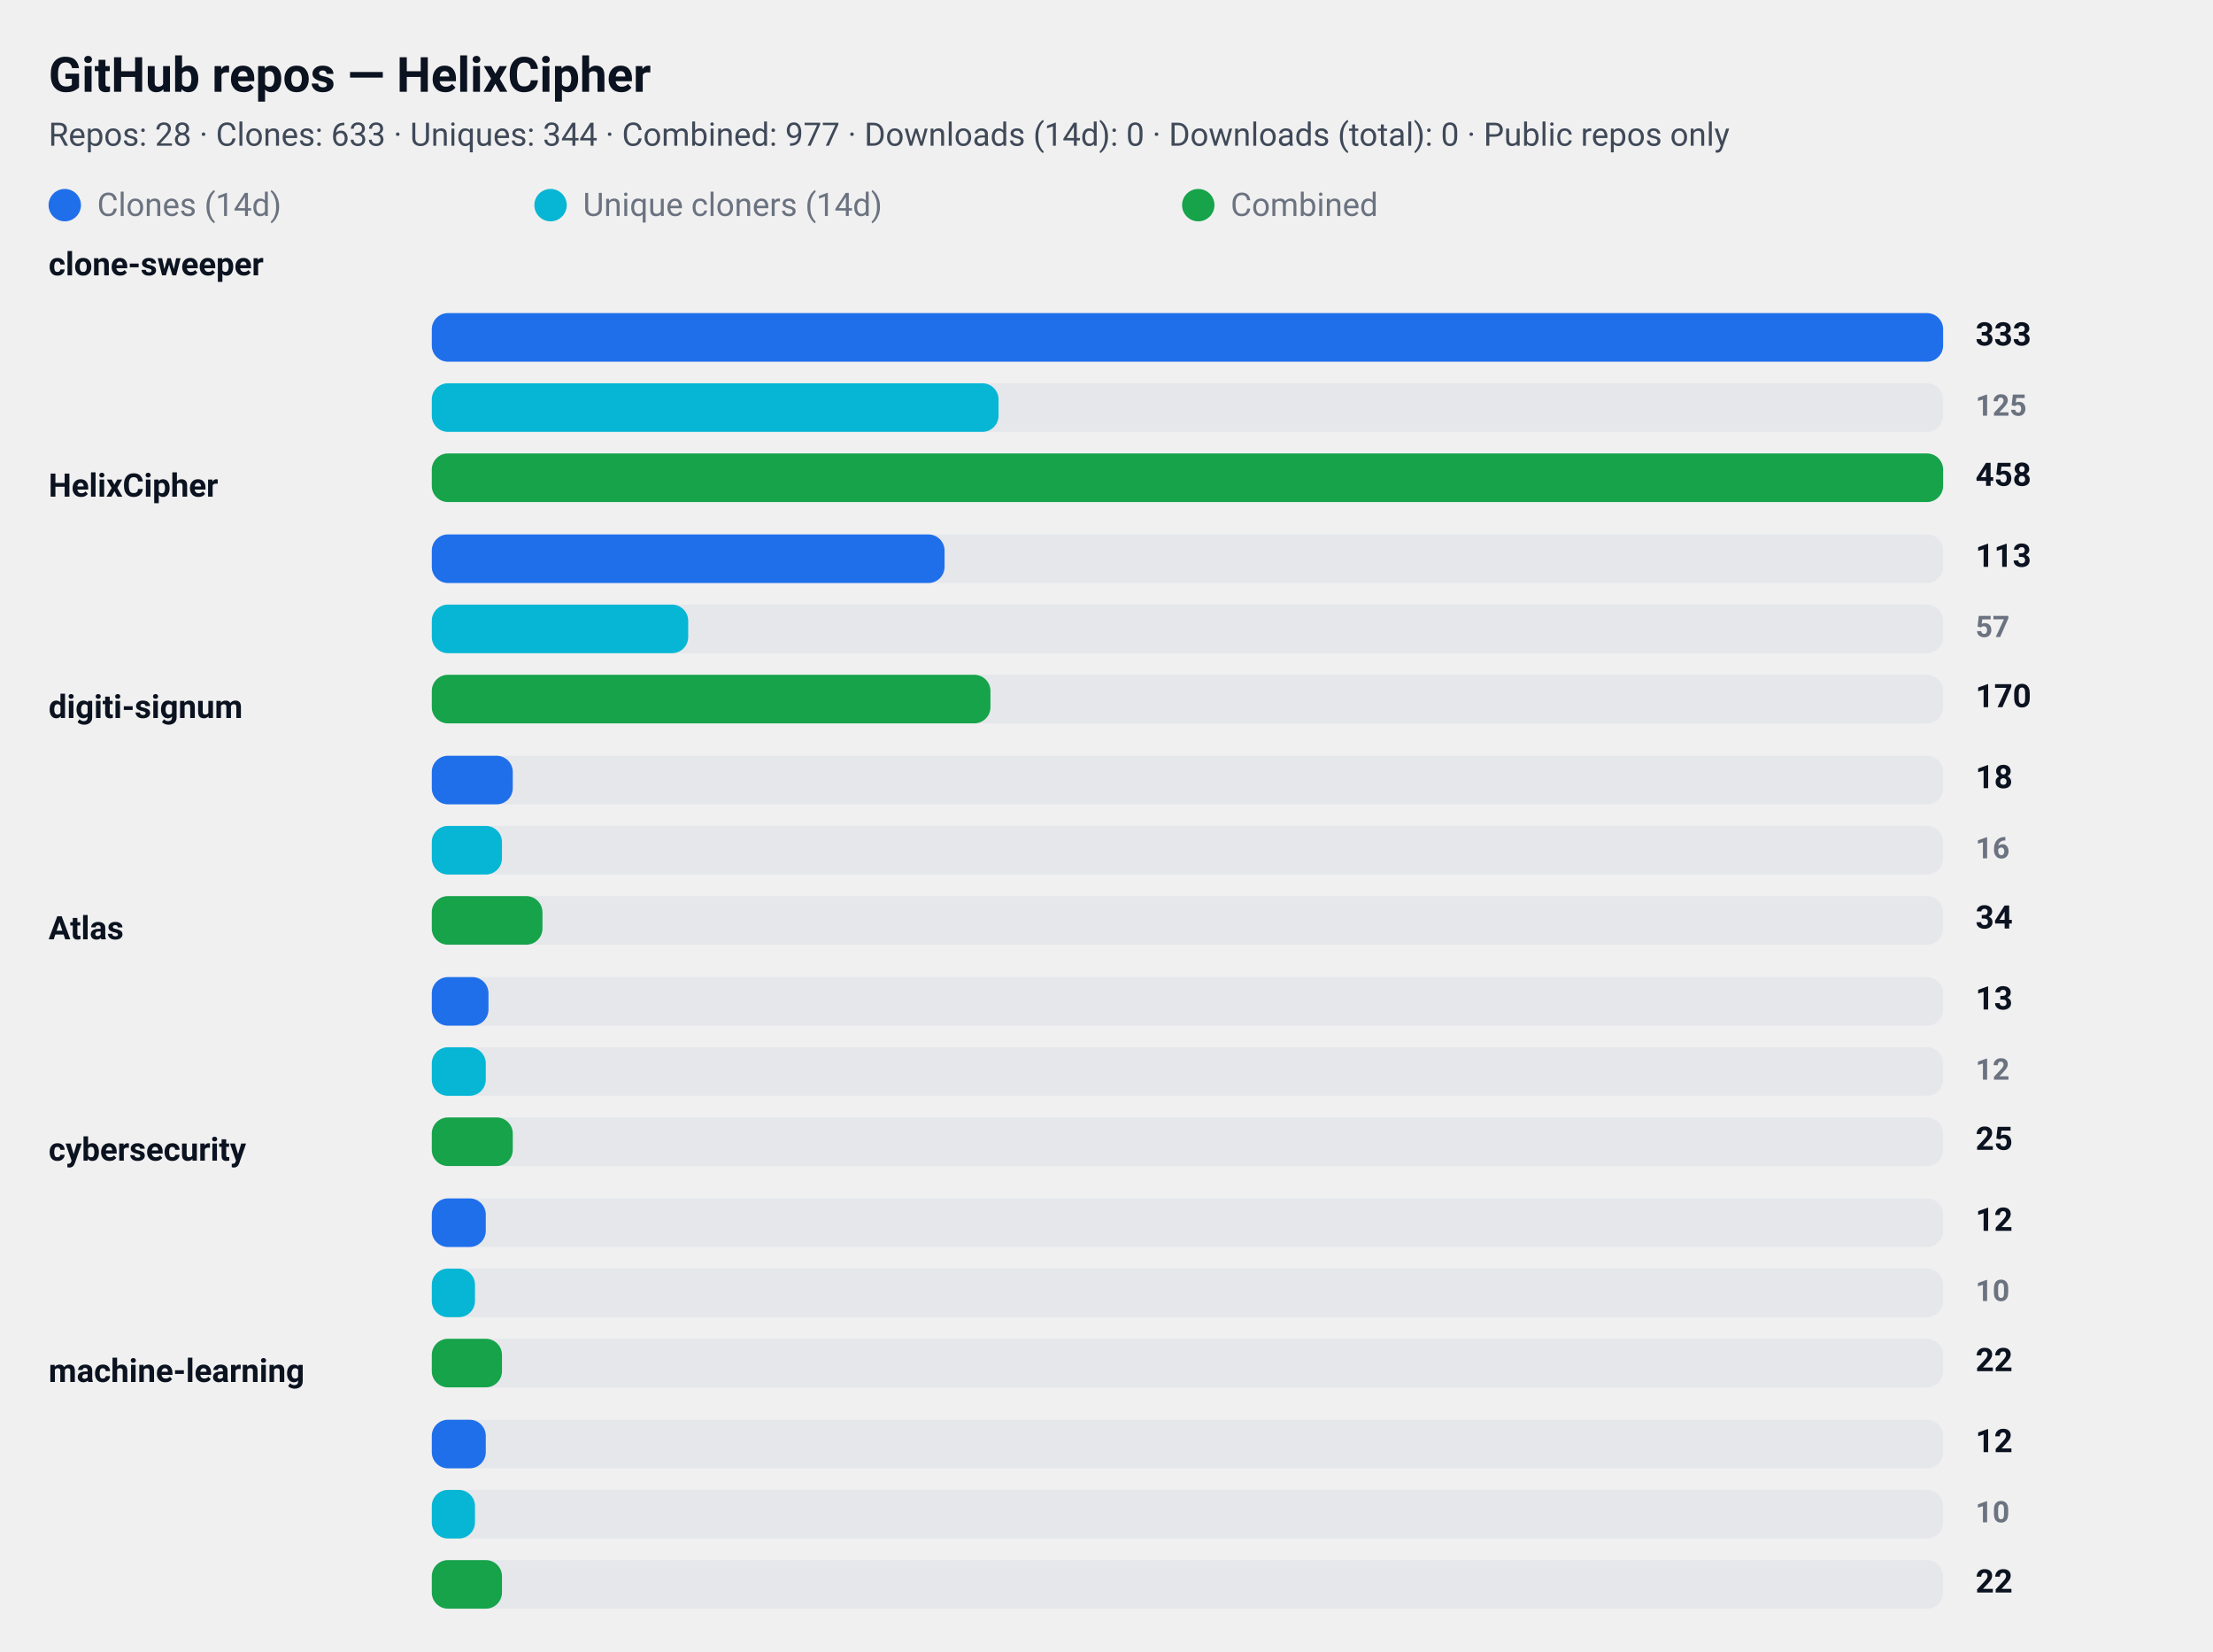
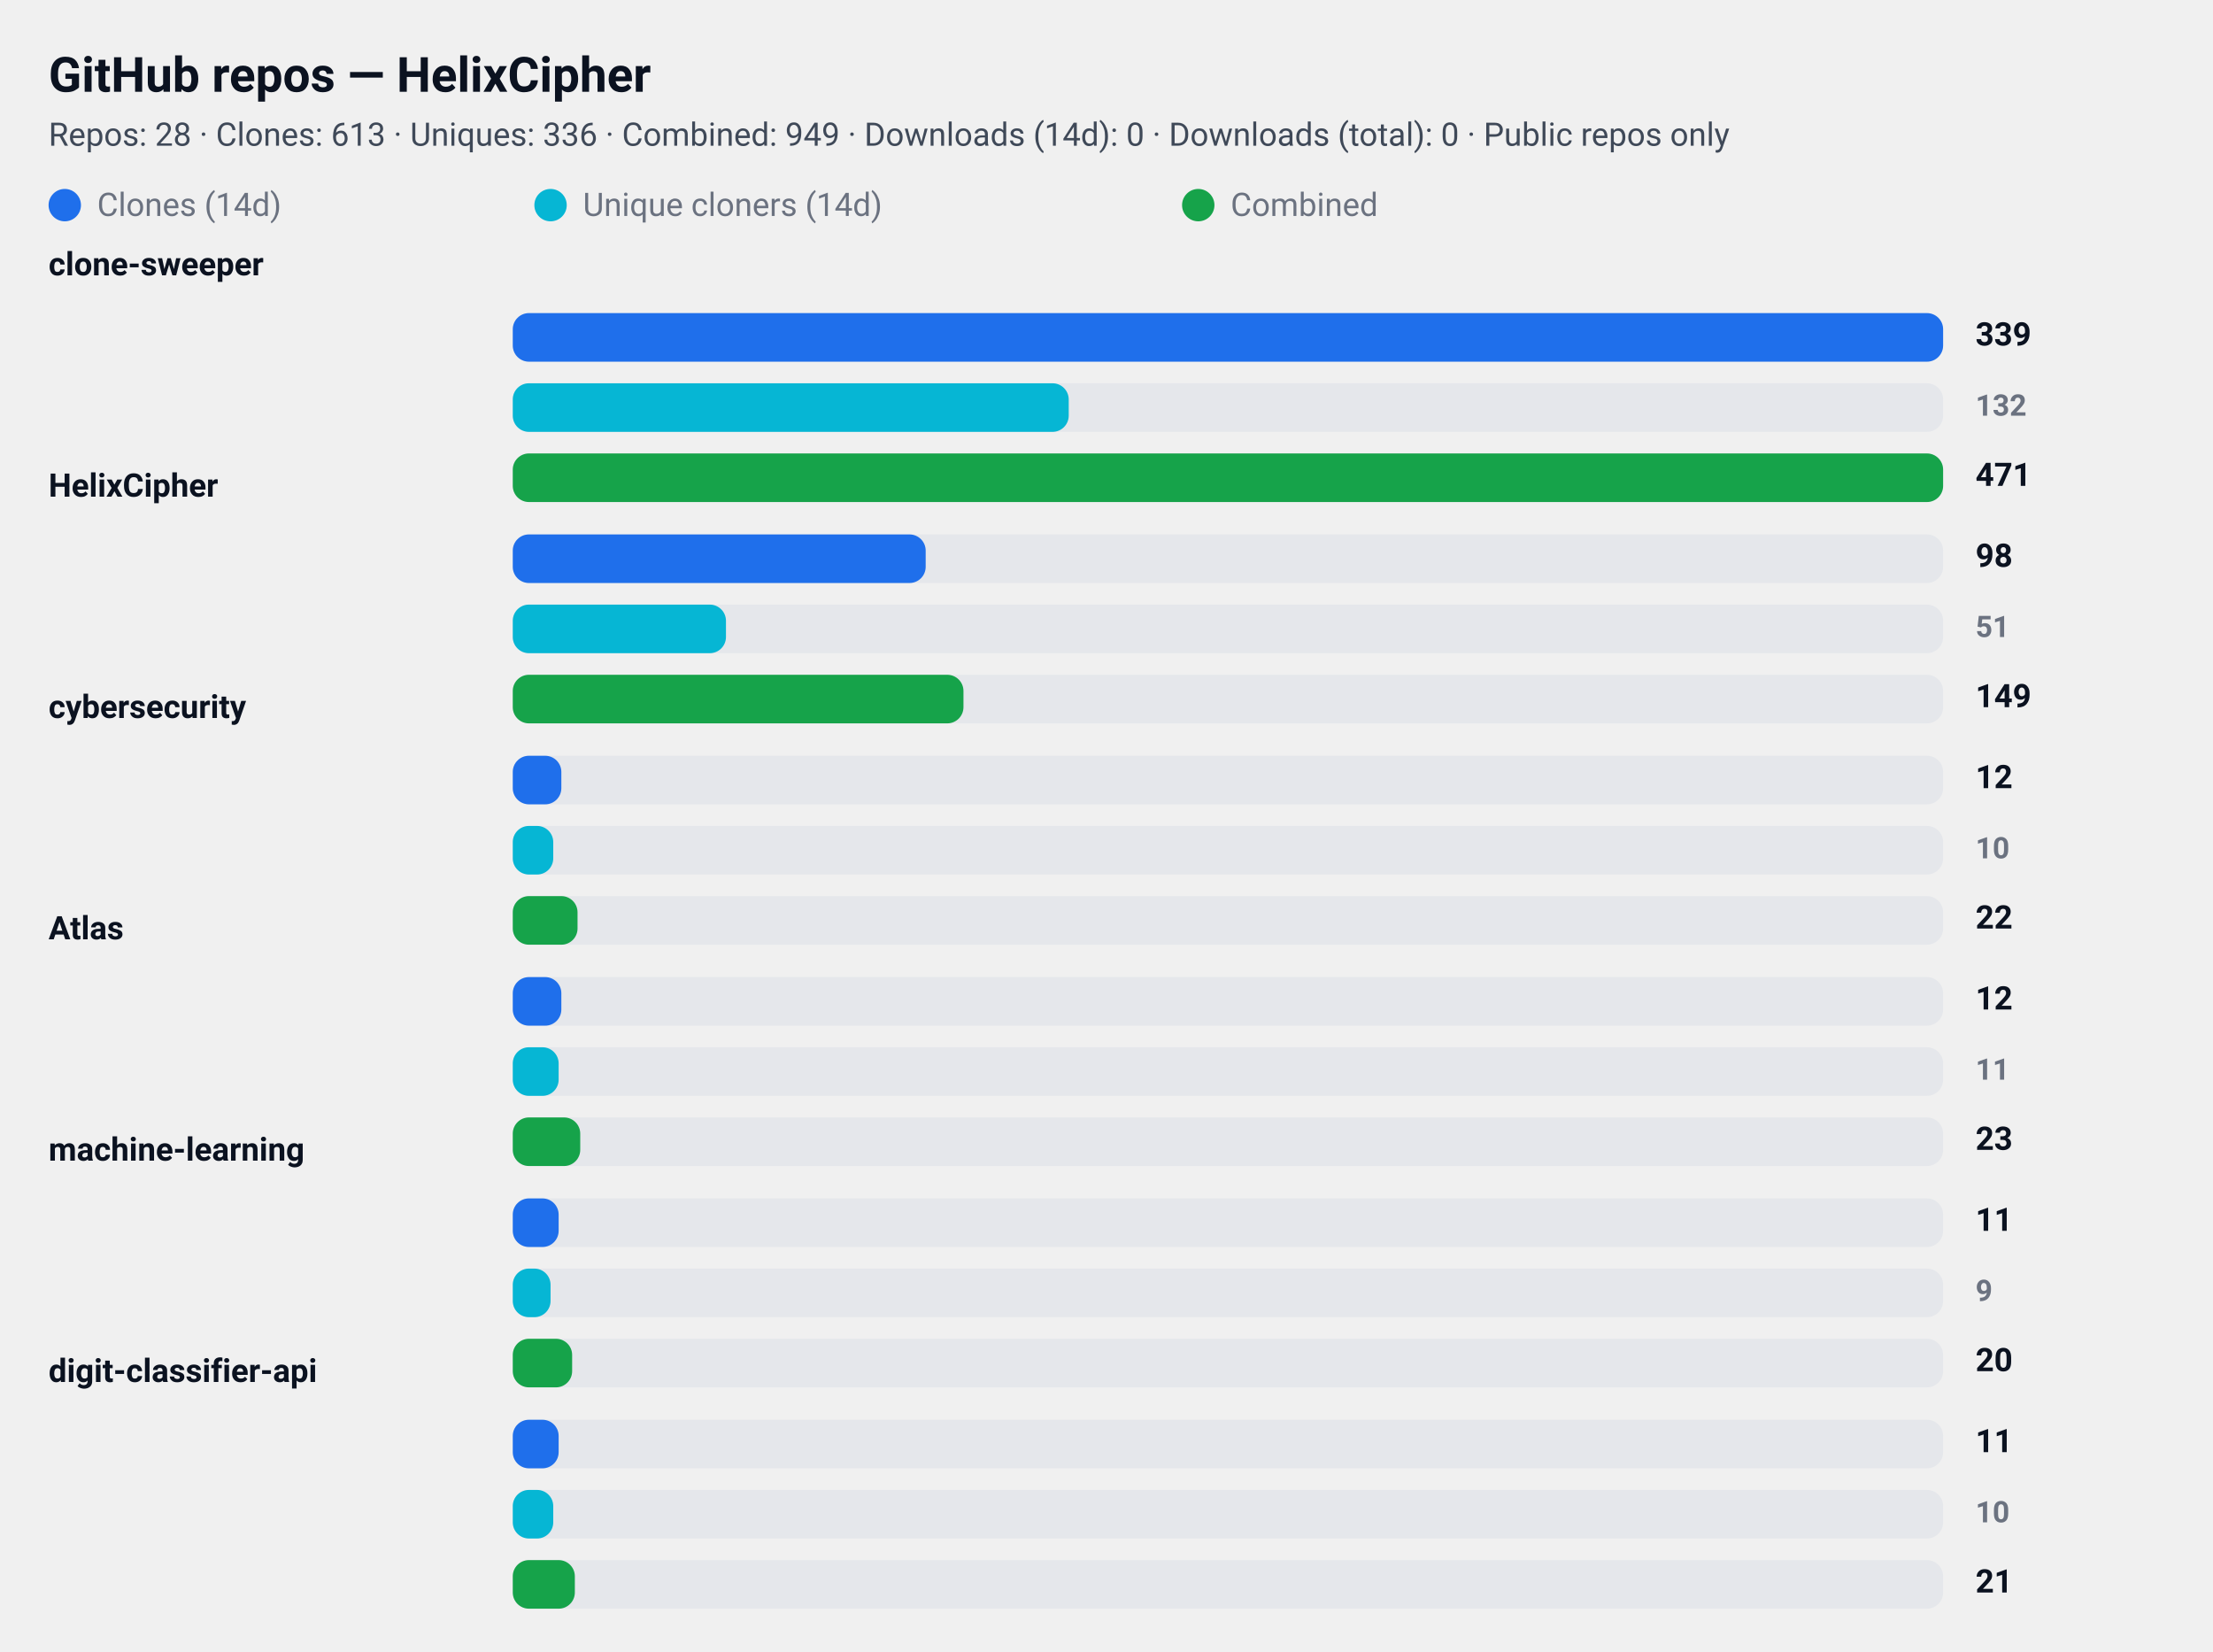
<svg xmlns="http://www.w3.org/2000/svg" width="820" height="612" viewBox="0 0 820 612" role="img" aria-label="GitHub repository clone statistics">
  <style>
  .card  { font-family: "Segoe UI", Roboto, "Helvetica Neue", Arial, sans-serif; }
  .title { font-weight: 700; font-size: 18px; fill: #0b1220; }
  .meta  { font-weight: 400; font-size: 12px; fill: #374151; opacity: 0.95; }
  .label { font-weight: 600; font-size: 12px; fill: #0b1220; }
  .count { font-weight: 700; font-size: 12px; fill: #0b1220; text-anchor: start; }
  .count-small { font-weight: 600; font-size: 11px; fill:#6b7280; text-anchor: start; }
  .muted { font-size:12px; fill:#6b7280; }

  .bar-clone { fill: #1f6feb; rx:6; }
  .bar-uniq  { fill: #06b6d4; rx:6; }
  .bar-comb  { fill: #16a34a; rx:6; }

  .bar-bg { fill: #e5e7eb; rx:6; }
  @media (prefers-color-scheme: dark) {
    .title, .meta, .label, .count, .count-small, .muted { fill: #ffffff; }
    .meta, .count-small { opacity: 0.9; }
  }
</style>
  <rect x="0" y="0" width="820" height="612" rx="12" fill="transparent" />
  <text x="18" y="34" class="title card">GitHub repos — HelixCipher</text>
-   <text x="18" y="54" class="meta card">Repos: 28 · Clones: 633 · Uniques: 344 · Combined: 977 · Downloads (14d): 0 · Downloads (total): 0 · Public repos only</text>
+   <text x="18" y="54" class="meta card">Repos: 28 · Clones: 613 · Uniques: 336 · Combined: 949 · Downloads (14d): 0 · Downloads (total): 0 · Public repos only</text>
  <g id="legend">
    <rect x="18" y="70" width="12" height="12" class="bar-clone" />
    <text x="36" y="80" class="muted card">Clones (14d)</text>
    <rect x="198" y="70" width="12" height="12" class="bar-uniq" />
    <text x="216" y="80" class="muted card">Unique cloners (14d)</text>
    <rect x="438" y="70" width="12" height="12" class="bar-comb" />
    <text x="456" y="80" class="muted card">Combined</text>
  </g>
  <text x="18" y="102" class="label card">clone-sweeper</text>
-   <rect x="160" y="116" width="560" height="18" class="bar-bg" />
-   <rect x="160" y="116" width="560" height="18" class="bar-clone" />
-   <text x="732" y="128" class="count card">333</text>
-   <rect x="160" y="142" width="560" height="18" class="bar-bg" />
-   <rect x="160" y="142" width="210" height="18" class="bar-uniq" />
-   <text x="732" y="154" class="count-small card">125</text>
-   <rect x="160" y="168" width="560" height="18" class="bar-bg" />
-   <rect x="160" y="168" width="560" height="18" class="bar-comb" />
-   <text x="732" y="180" class="count card">458</text>
+   <rect x="190" y="116" width="530" height="18" class="bar-bg" />
+   <rect x="190" y="116" width="530" height="18" class="bar-clone" />
+   <text x="732" y="128" class="count card">339</text>
+   <rect x="190" y="142" width="530" height="18" class="bar-bg" />
+   <rect x="190" y="142" width="206" height="18" class="bar-uniq" />
+   <text x="732" y="154" class="count-small card">132</text>
+   <rect x="190" y="168" width="530" height="18" class="bar-bg" />
+   <rect x="190" y="168" width="530" height="18" class="bar-comb" />
+   <text x="732" y="180" class="count card">471</text>
  <text x="18" y="184" class="label card">HelixCipher</text>
-   <rect x="160" y="198" width="560" height="18" class="bar-bg" />
-   <rect x="160" y="198" width="190" height="18" class="bar-clone" />
-   <text x="732" y="210" class="count card">113</text>
-   <rect x="160" y="224" width="560" height="18" class="bar-bg" />
-   <rect x="160" y="224" width="95" height="18" class="bar-uniq" />
-   <text x="732" y="236" class="count-small card">57</text>
-   <rect x="160" y="250" width="560" height="18" class="bar-bg" />
-   <rect x="160" y="250" width="207" height="18" class="bar-comb" />
-   <text x="732" y="262" class="count card">170</text>
-   <text x="18" y="266" class="label card">digiti-signum</text>
-   <rect x="160" y="280" width="560" height="18" class="bar-bg" />
-   <rect x="160" y="280" width="30" height="18" class="bar-clone" />
-   <text x="732" y="292" class="count card">18</text>
-   <rect x="160" y="306" width="560" height="18" class="bar-bg" />
-   <rect x="160" y="306" width="26" height="18" class="bar-uniq" />
-   <text x="732" y="318" class="count-small card">16</text>
-   <rect x="160" y="332" width="560" height="18" class="bar-bg" />
-   <rect x="160" y="332" width="41" height="18" class="bar-comb" />
-   <text x="732" y="344" class="count card">34</text>
+   <rect x="190" y="198" width="530" height="18" class="bar-bg" />
+   <rect x="190" y="198" width="153" height="18" class="bar-clone" />
+   <text x="732" y="210" class="count card">98</text>
+   <rect x="190" y="224" width="530" height="18" class="bar-bg" />
+   <rect x="190" y="224" width="79" height="18" class="bar-uniq" />
+   <text x="732" y="236" class="count-small card">51</text>
+   <rect x="190" y="250" width="530" height="18" class="bar-bg" />
+   <rect x="190" y="250" width="167" height="18" class="bar-comb" />
+   <text x="732" y="262" class="count card">149</text>
+   <text x="18" y="266" class="label card">cybersecurity</text>
+   <rect x="190" y="280" width="530" height="18" class="bar-bg" />
+   <rect x="190" y="280" width="18" height="18" class="bar-clone" />
+   <text x="732" y="292" class="count card">12</text>
+   <rect x="190" y="306" width="530" height="18" class="bar-bg" />
+   <rect x="190" y="306" width="15" height="18" class="bar-uniq" />
+   <text x="732" y="318" class="count-small card">10</text>
+   <rect x="190" y="332" width="530" height="18" class="bar-bg" />
+   <rect x="190" y="332" width="24" height="18" class="bar-comb" />
+   <text x="732" y="344" class="count card">22</text>
  <text x="18" y="348" class="label card">Atlas</text>
-   <rect x="160" y="362" width="560" height="18" class="bar-bg" />
-   <rect x="160" y="362" width="21" height="18" class="bar-clone" />
-   <text x="732" y="374" class="count card">13</text>
-   <rect x="160" y="388" width="560" height="18" class="bar-bg" />
-   <rect x="160" y="388" width="20" height="18" class="bar-uniq" />
-   <text x="732" y="400" class="count-small card">12</text>
-   <rect x="160" y="414" width="560" height="18" class="bar-bg" />
-   <rect x="160" y="414" width="30" height="18" class="bar-comb" />
-   <text x="732" y="426" class="count card">25</text>
-   <text x="18" y="430" class="label card">cybersecurity</text>
-   <rect x="160" y="444" width="560" height="18" class="bar-bg" />
-   <rect x="160" y="444" width="20" height="18" class="bar-clone" />
-   <text x="732" y="456" class="count card">12</text>
-   <rect x="160" y="470" width="560" height="18" class="bar-bg" />
-   <rect x="160" y="470" width="16" height="18" class="bar-uniq" />
-   <text x="732" y="482" class="count-small card">10</text>
-   <rect x="160" y="496" width="560" height="18" class="bar-bg" />
-   <rect x="160" y="496" width="26" height="18" class="bar-comb" />
-   <text x="732" y="508" class="count card">22</text>
-   <text x="18" y="512" class="label card">machine-learning</text>
-   <rect x="160" y="526" width="560" height="18" class="bar-bg" />
-   <rect x="160" y="526" width="20" height="18" class="bar-clone" />
-   <text x="732" y="538" class="count card">12</text>
-   <rect x="160" y="552" width="560" height="18" class="bar-bg" />
-   <rect x="160" y="552" width="16" height="18" class="bar-uniq" />
+   <rect x="190" y="362" width="530" height="18" class="bar-bg" />
+   <rect x="190" y="362" width="18" height="18" class="bar-clone" />
+   <text x="732" y="374" class="count card">12</text>
+   <rect x="190" y="388" width="530" height="18" class="bar-bg" />
+   <rect x="190" y="388" width="17" height="18" class="bar-uniq" />
+   <text x="732" y="400" class="count-small card">11</text>
+   <rect x="190" y="414" width="530" height="18" class="bar-bg" />
+   <rect x="190" y="414" width="25" height="18" class="bar-comb" />
+   <text x="732" y="426" class="count card">23</text>
+   <text x="18" y="430" class="label card">machine-learning</text>
+   <rect x="190" y="444" width="530" height="18" class="bar-bg" />
+   <rect x="190" y="444" width="17" height="18" class="bar-clone" />
+   <text x="732" y="456" class="count card">11</text>
+   <rect x="190" y="470" width="530" height="18" class="bar-bg" />
+   <rect x="190" y="470" width="14" height="18" class="bar-uniq" />
+   <text x="732" y="482" class="count-small card">9</text>
+   <rect x="190" y="496" width="530" height="18" class="bar-bg" />
+   <rect x="190" y="496" width="22" height="18" class="bar-comb" />
+   <text x="732" y="508" class="count card">20</text>
+   <text x="18" y="512" class="label card">digit-classifier-api</text>
+   <rect x="190" y="526" width="530" height="18" class="bar-bg" />
+   <rect x="190" y="526" width="17" height="18" class="bar-clone" />
+   <text x="732" y="538" class="count card">11</text>
+   <rect x="190" y="552" width="530" height="18" class="bar-bg" />
+   <rect x="190" y="552" width="15" height="18" class="bar-uniq" />
  <text x="732" y="564" class="count-small card">10</text>
-   <rect x="160" y="578" width="560" height="18" class="bar-bg" />
-   <rect x="160" y="578" width="26" height="18" class="bar-comb" />
-   <text x="732" y="590" class="count card">22</text>
+   <rect x="190" y="578" width="530" height="18" class="bar-bg" />
+   <rect x="190" y="578" width="23" height="18" class="bar-comb" />
+   <text x="732" y="590" class="count card">21</text>
</svg>
